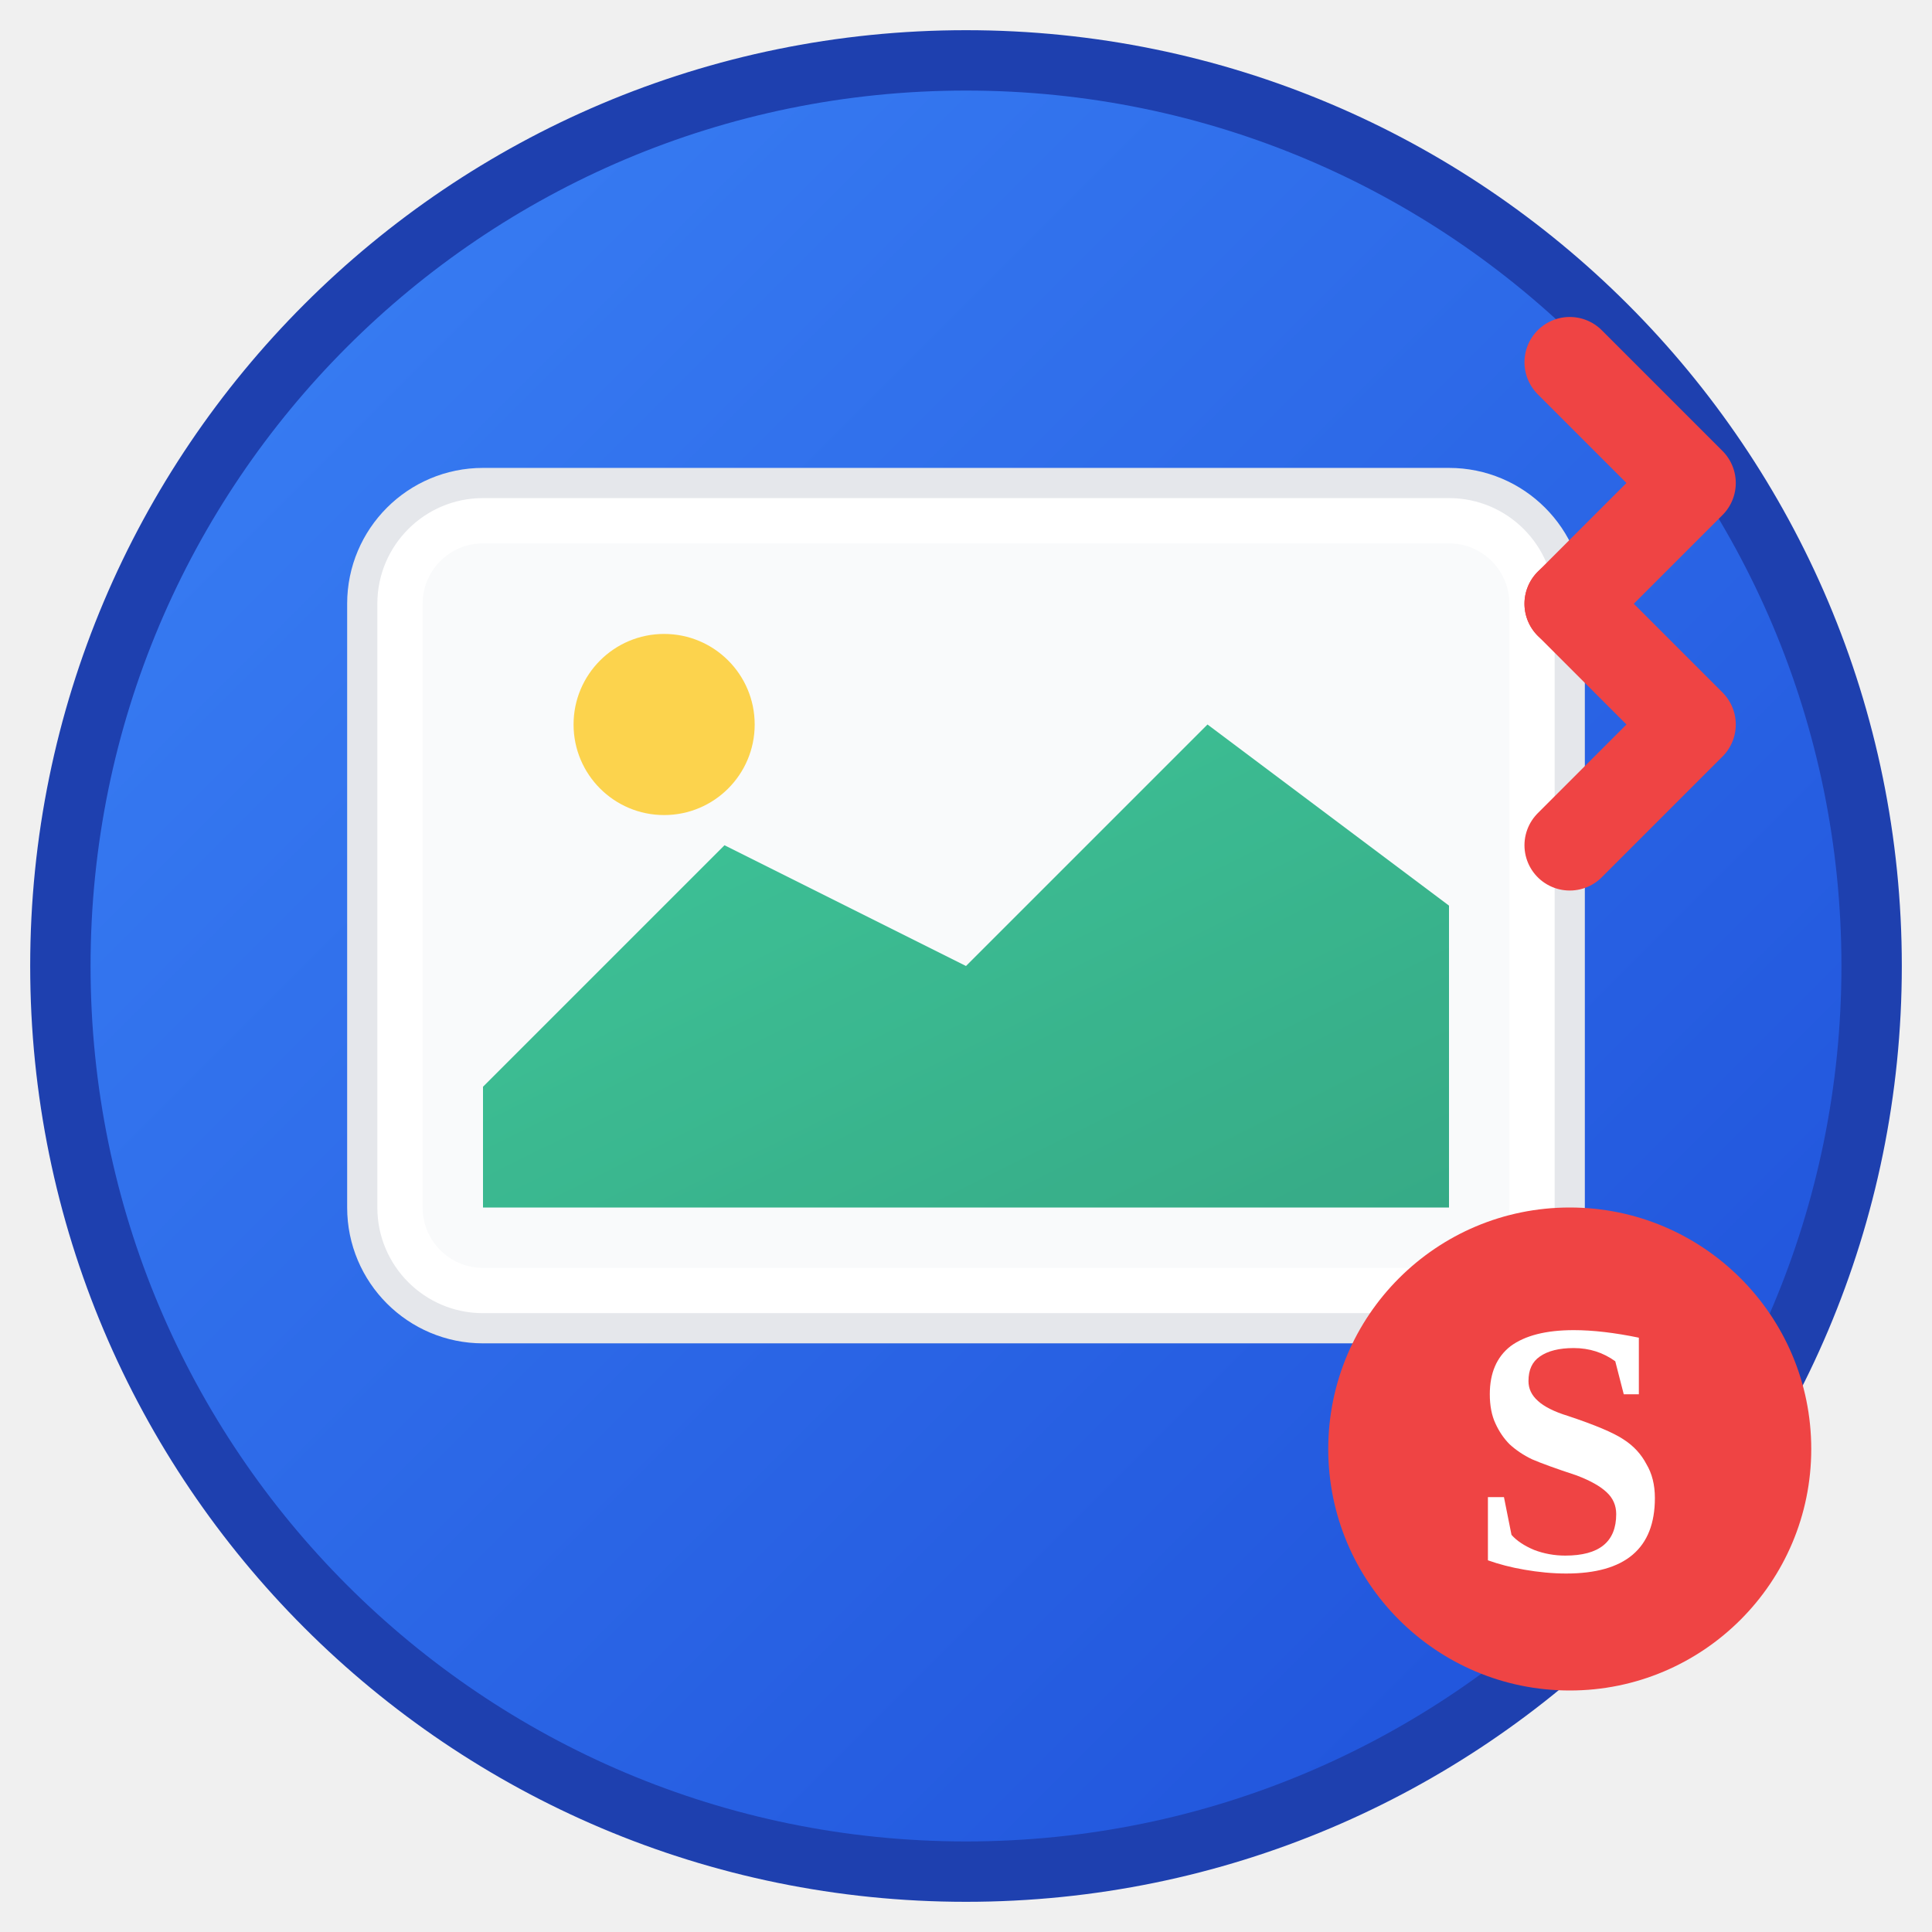
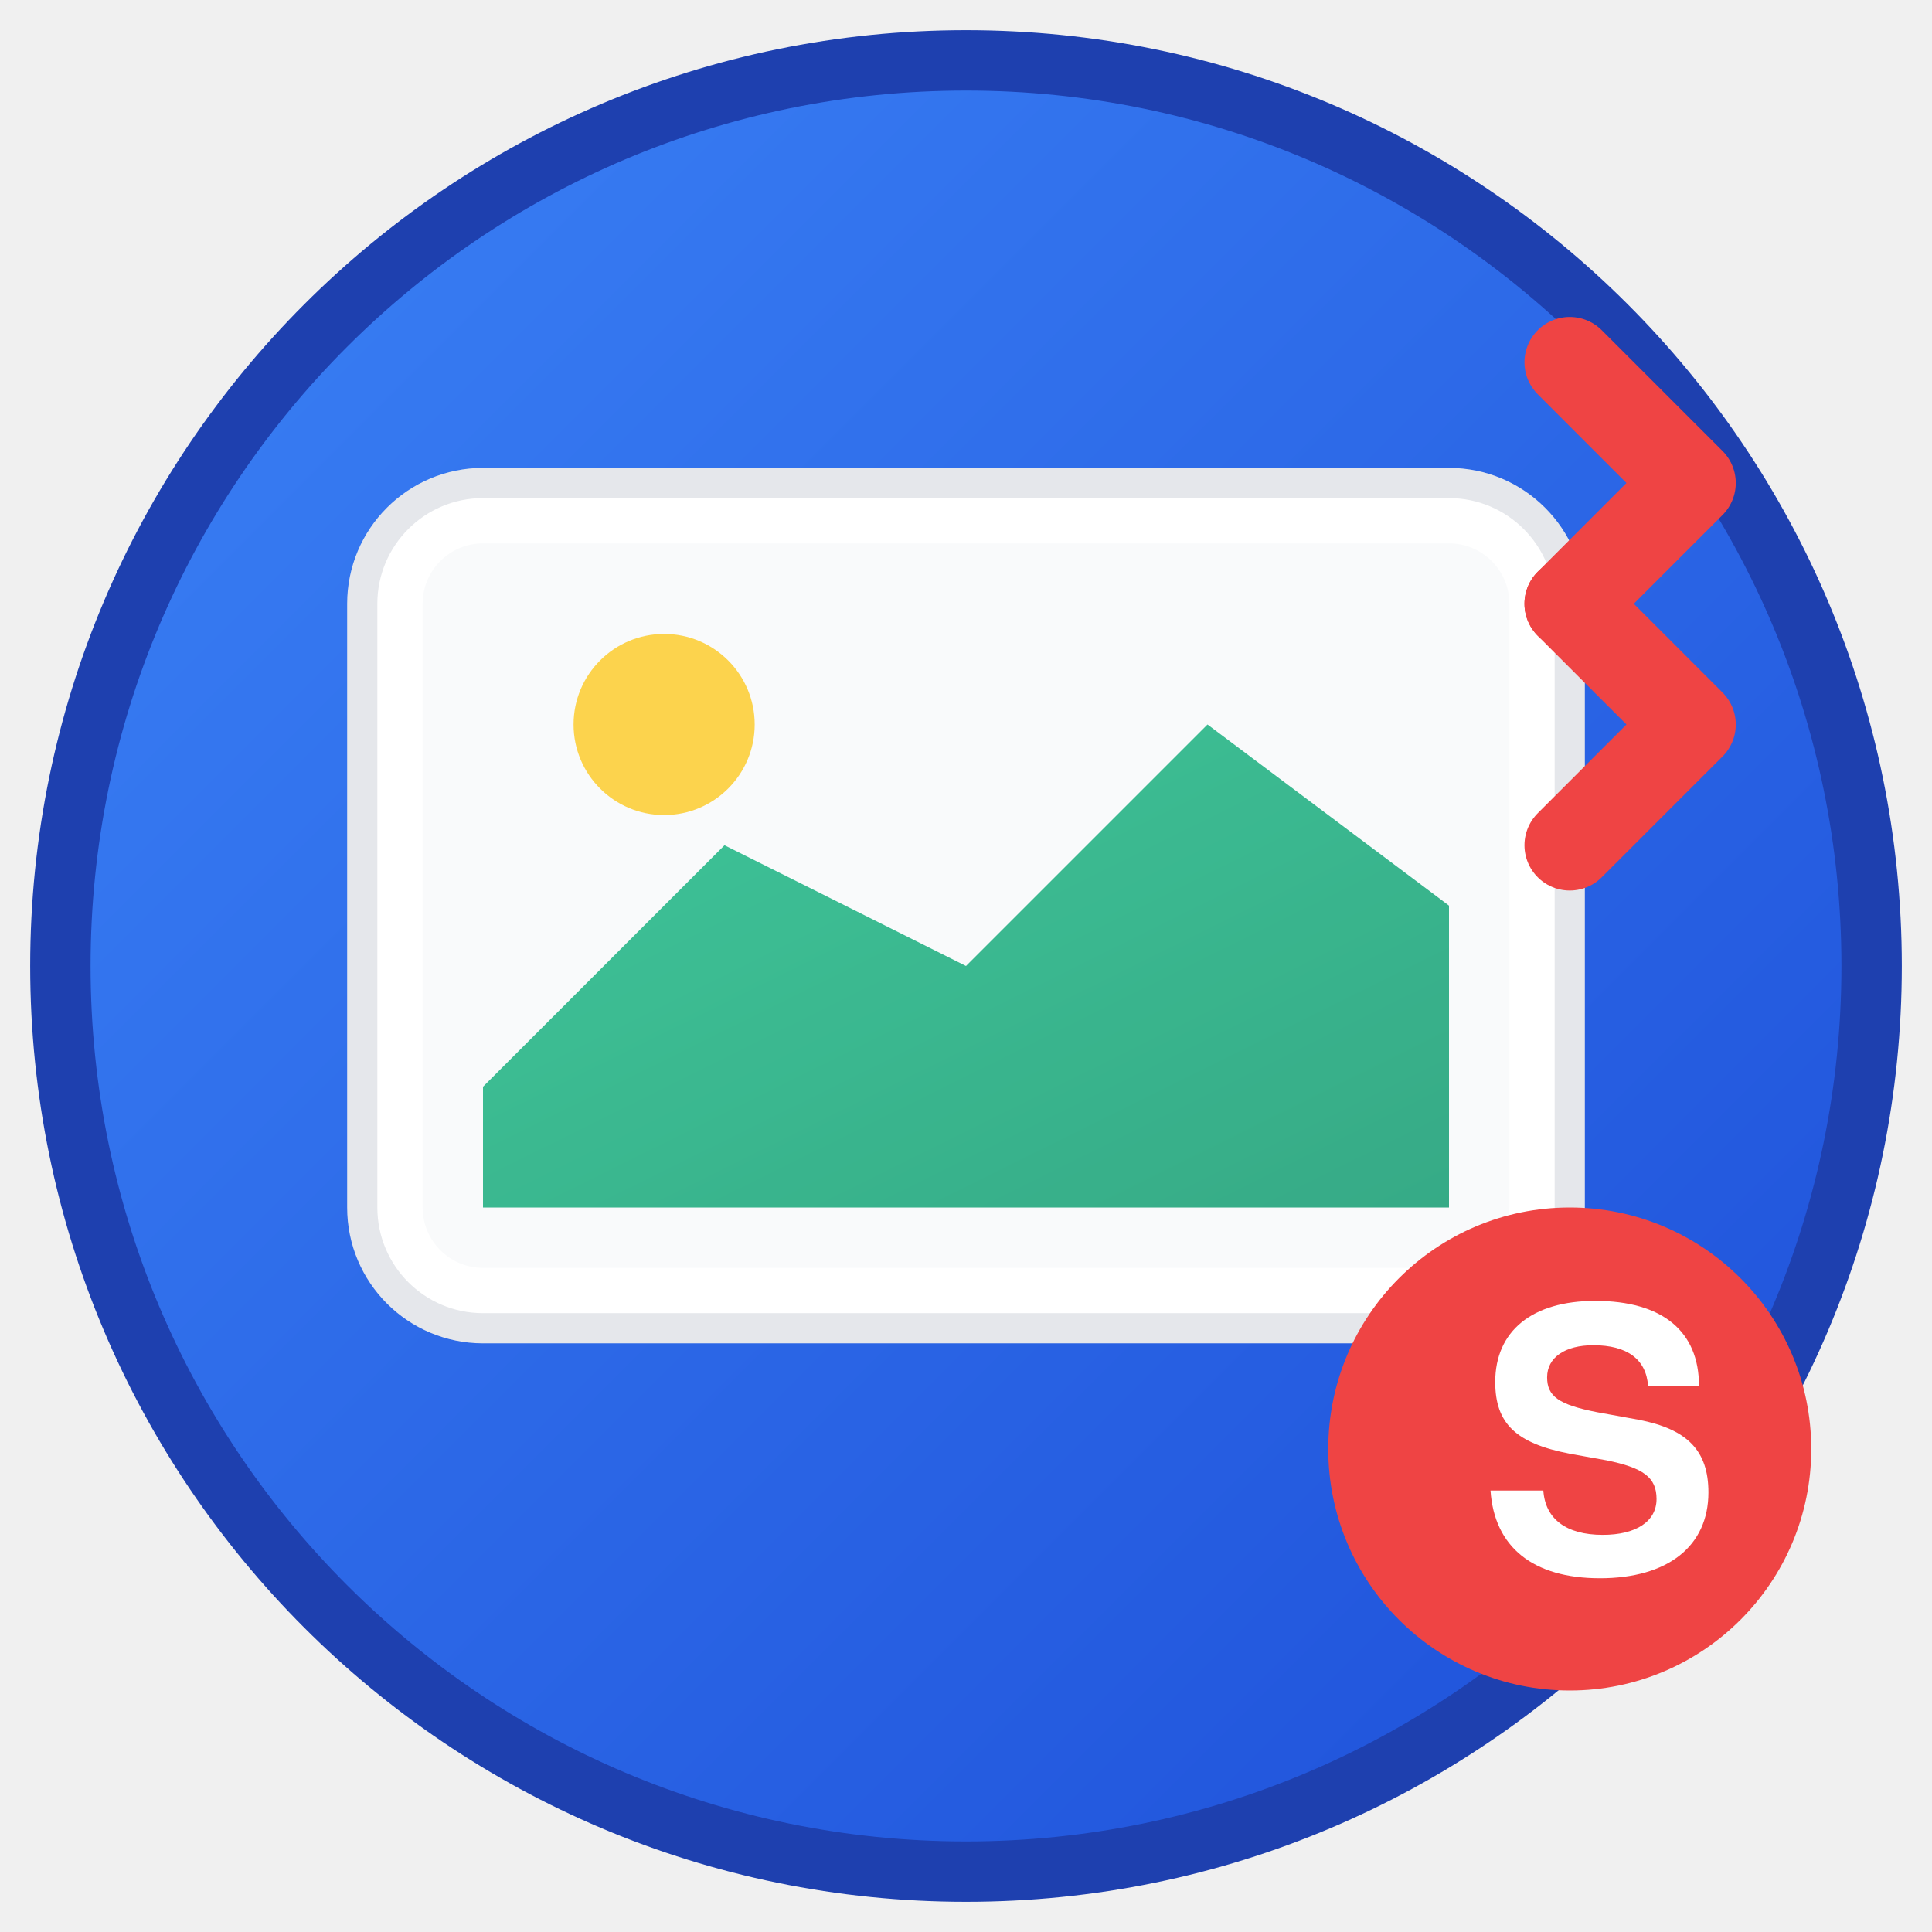
- <svg xmlns="http://www.w3.org/2000/svg" width="32" height="32" viewBox="0 0 32 32" fill="none">
+ <svg xmlns="http://www.w3.org/2000/svg" width="32px" height="32px" viewBox="0 0 32 32" version="1.1">
  <defs>
-     <linearGradient id="gradient1" x1="0%" y1="0%" x2="100%" y2="100%">
-       <stop offset="0%" style="stop-color:#3B82F6;stop-opacity:1" />
-       <stop offset="100%" style="stop-color:#1D4ED8;stop-opacity:1" />
+     <linearGradient x1="0%" y1="0%" x2="100%" y2="100%" id="linearGradient-1">
+       <stop stop-color="#3B82F6" offset="0%" />
+       <stop stop-color="#1D4ED8" offset="100%" />
    </linearGradient>
-     <linearGradient id="gradient2" x1="0%" y1="0%" x2="100%" y2="100%">
-       <stop offset="0%" style="stop-color:#10B981;stop-opacity:1" />
-       <stop offset="100%" style="stop-color:#059669;stop-opacity:1" />
+     <linearGradient x1="0%" y1="0%" x2="100%" y2="100%" id="linearGradient-2">
+       <stop stop-color="#10B981" offset="0%" />
+       <stop stop-color="#059669" offset="100%" />
    </linearGradient>
  </defs>
-   <circle cx="16" cy="16" r="15" fill="url(#gradient1)" stroke="#1E40AF" stroke-width="1" />
-   <rect x="6" y="8" width="20" height="14" rx="2" fill="white" stroke="#E5E7EB" stroke-width="0.5" />
-   <rect x="7" y="9" width="18" height="12" rx="1" fill="#F9FAFB" />
-   <path d="M8 18 L12 14 L16 16 L20 12 L24 15 V20 H8 Z" fill="url(#gradient2)" opacity="0.8" />
-   <circle cx="11" cy="12" r="1.5" fill="#FCD34D" />
-   <path d="M26 10 L28 12 L26 14" stroke="#EF4444" stroke-width="1.5" fill="none" stroke-linecap="round" stroke-linejoin="round" />
-   <path d="M26 6 L28 8 L26 10" stroke="#EF4444" stroke-width="1.5" fill="none" stroke-linecap="round" stroke-linejoin="round" />
-   <circle cx="26" cy="24" r="4" fill="#EF4444" />
-   <text x="26" y="26" text-anchor="middle" fill="white" font-size="6" font-weight="bold">S</text>
+   <g id="favicon" stroke="none" fill="none" fill-rule="evenodd" stroke-width="1">
+     <g id="编组">
+       <circle id="椭圆形" stroke="#1E40AF" fill="url(#linearGradient-1)" fill-rule="nonzero" cx="16" cy="16" r="15" />
+       <rect id="矩形" stroke="#E5E7EB" stroke-width="0.5" fill="#FFFFFF" fill-rule="nonzero" x="6" y="8" width="20" height="14" rx="2" />
+       <rect id="矩形" fill="#F9FAFB" fill-rule="nonzero" x="7" y="9" width="18" height="12" rx="1" />
+       <polygon id="路径" fill="url(#linearGradient-2)" fill-rule="nonzero" opacity="0.8" points="8 18 12 14 16 16 20 12 24 15 24 20 8 20" />
+       <circle id="椭圆形" fill="#FCD34D" fill-rule="nonzero" cx="11" cy="12" r="1.5" />
+       <polyline id="路径" stroke="#EF4444" stroke-width="1.5" stroke-linecap="round" stroke-linejoin="round" points="26 10 28 12 26 14" />
+       <polyline id="路径" stroke="#EF4444" stroke-width="1.5" stroke-linecap="round" stroke-linejoin="round" points="26 6 28 8 26 10" />
+       <circle id="椭圆形" fill="#EF4444" fill-rule="nonzero" cx="26" cy="24" r="4" />
+       <text id="S" fill="#FFFFFF" fill-rule="nonzero" font-family="Helvetica-Bold, Helvetica" font-size="6" font-weight="bold">
+         <tspan x="24.5" y="26">S</tspan>
+       </text>
+     </g>
+   </g>
</svg>
